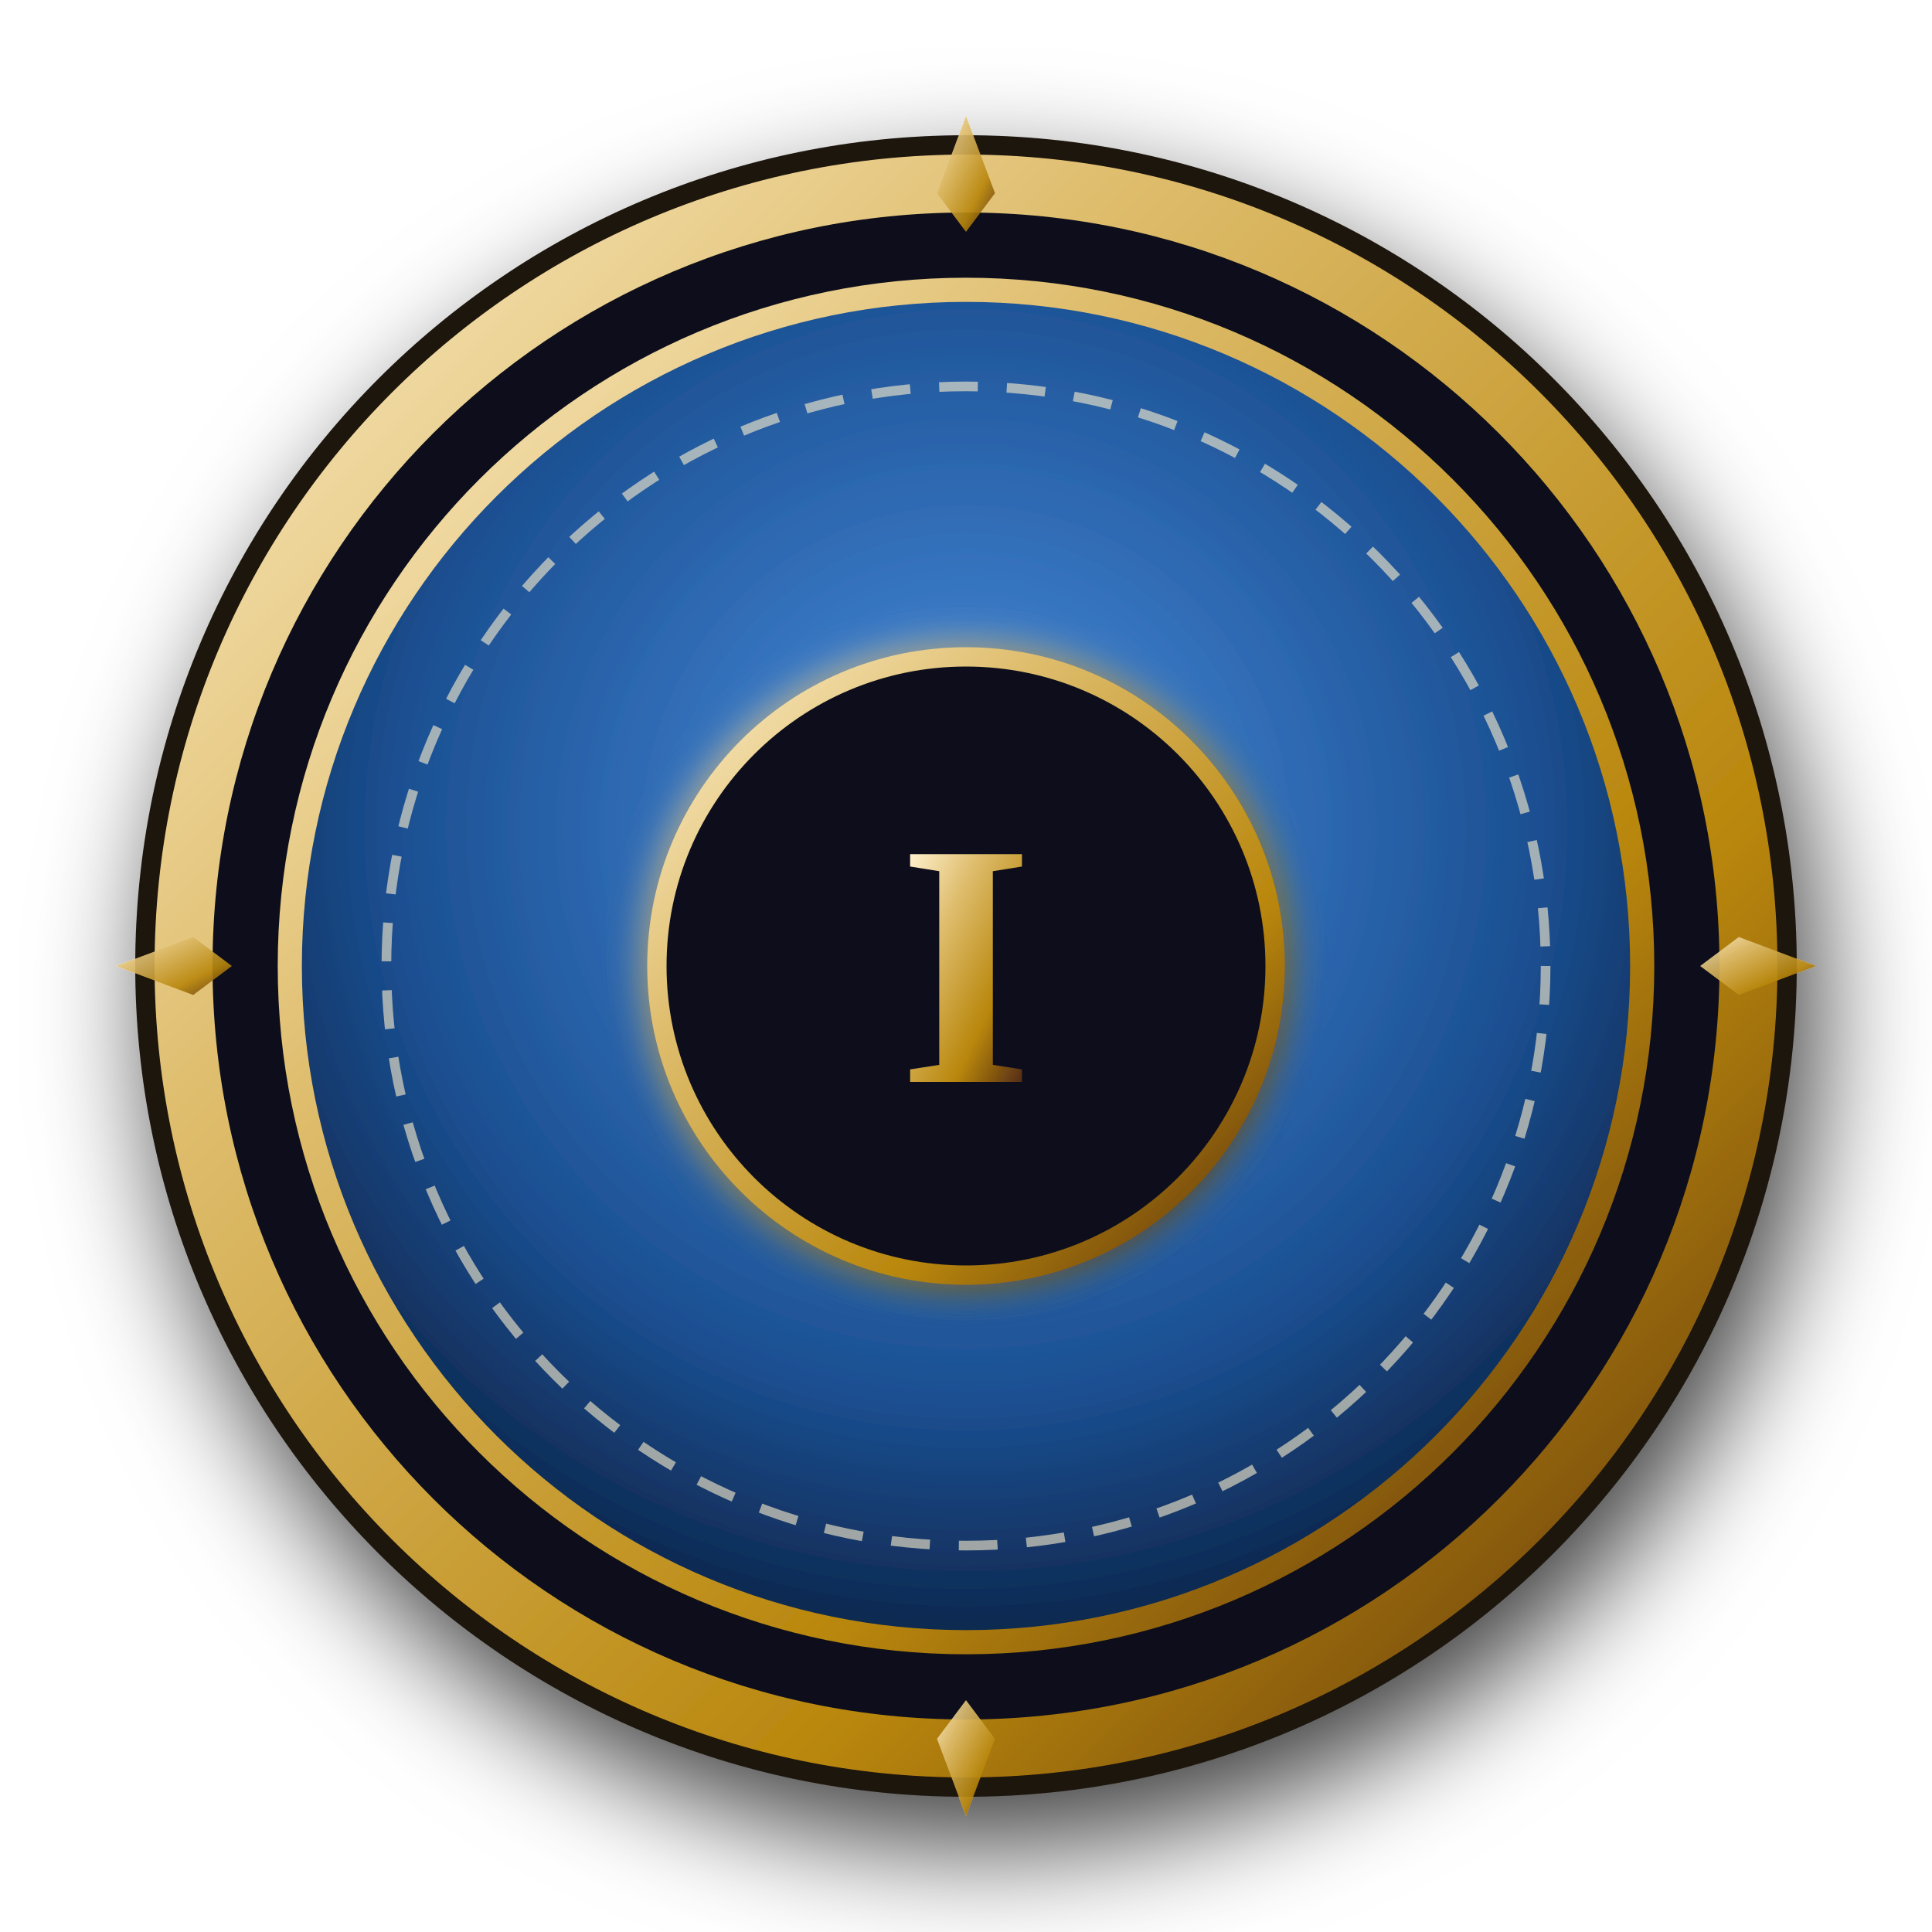
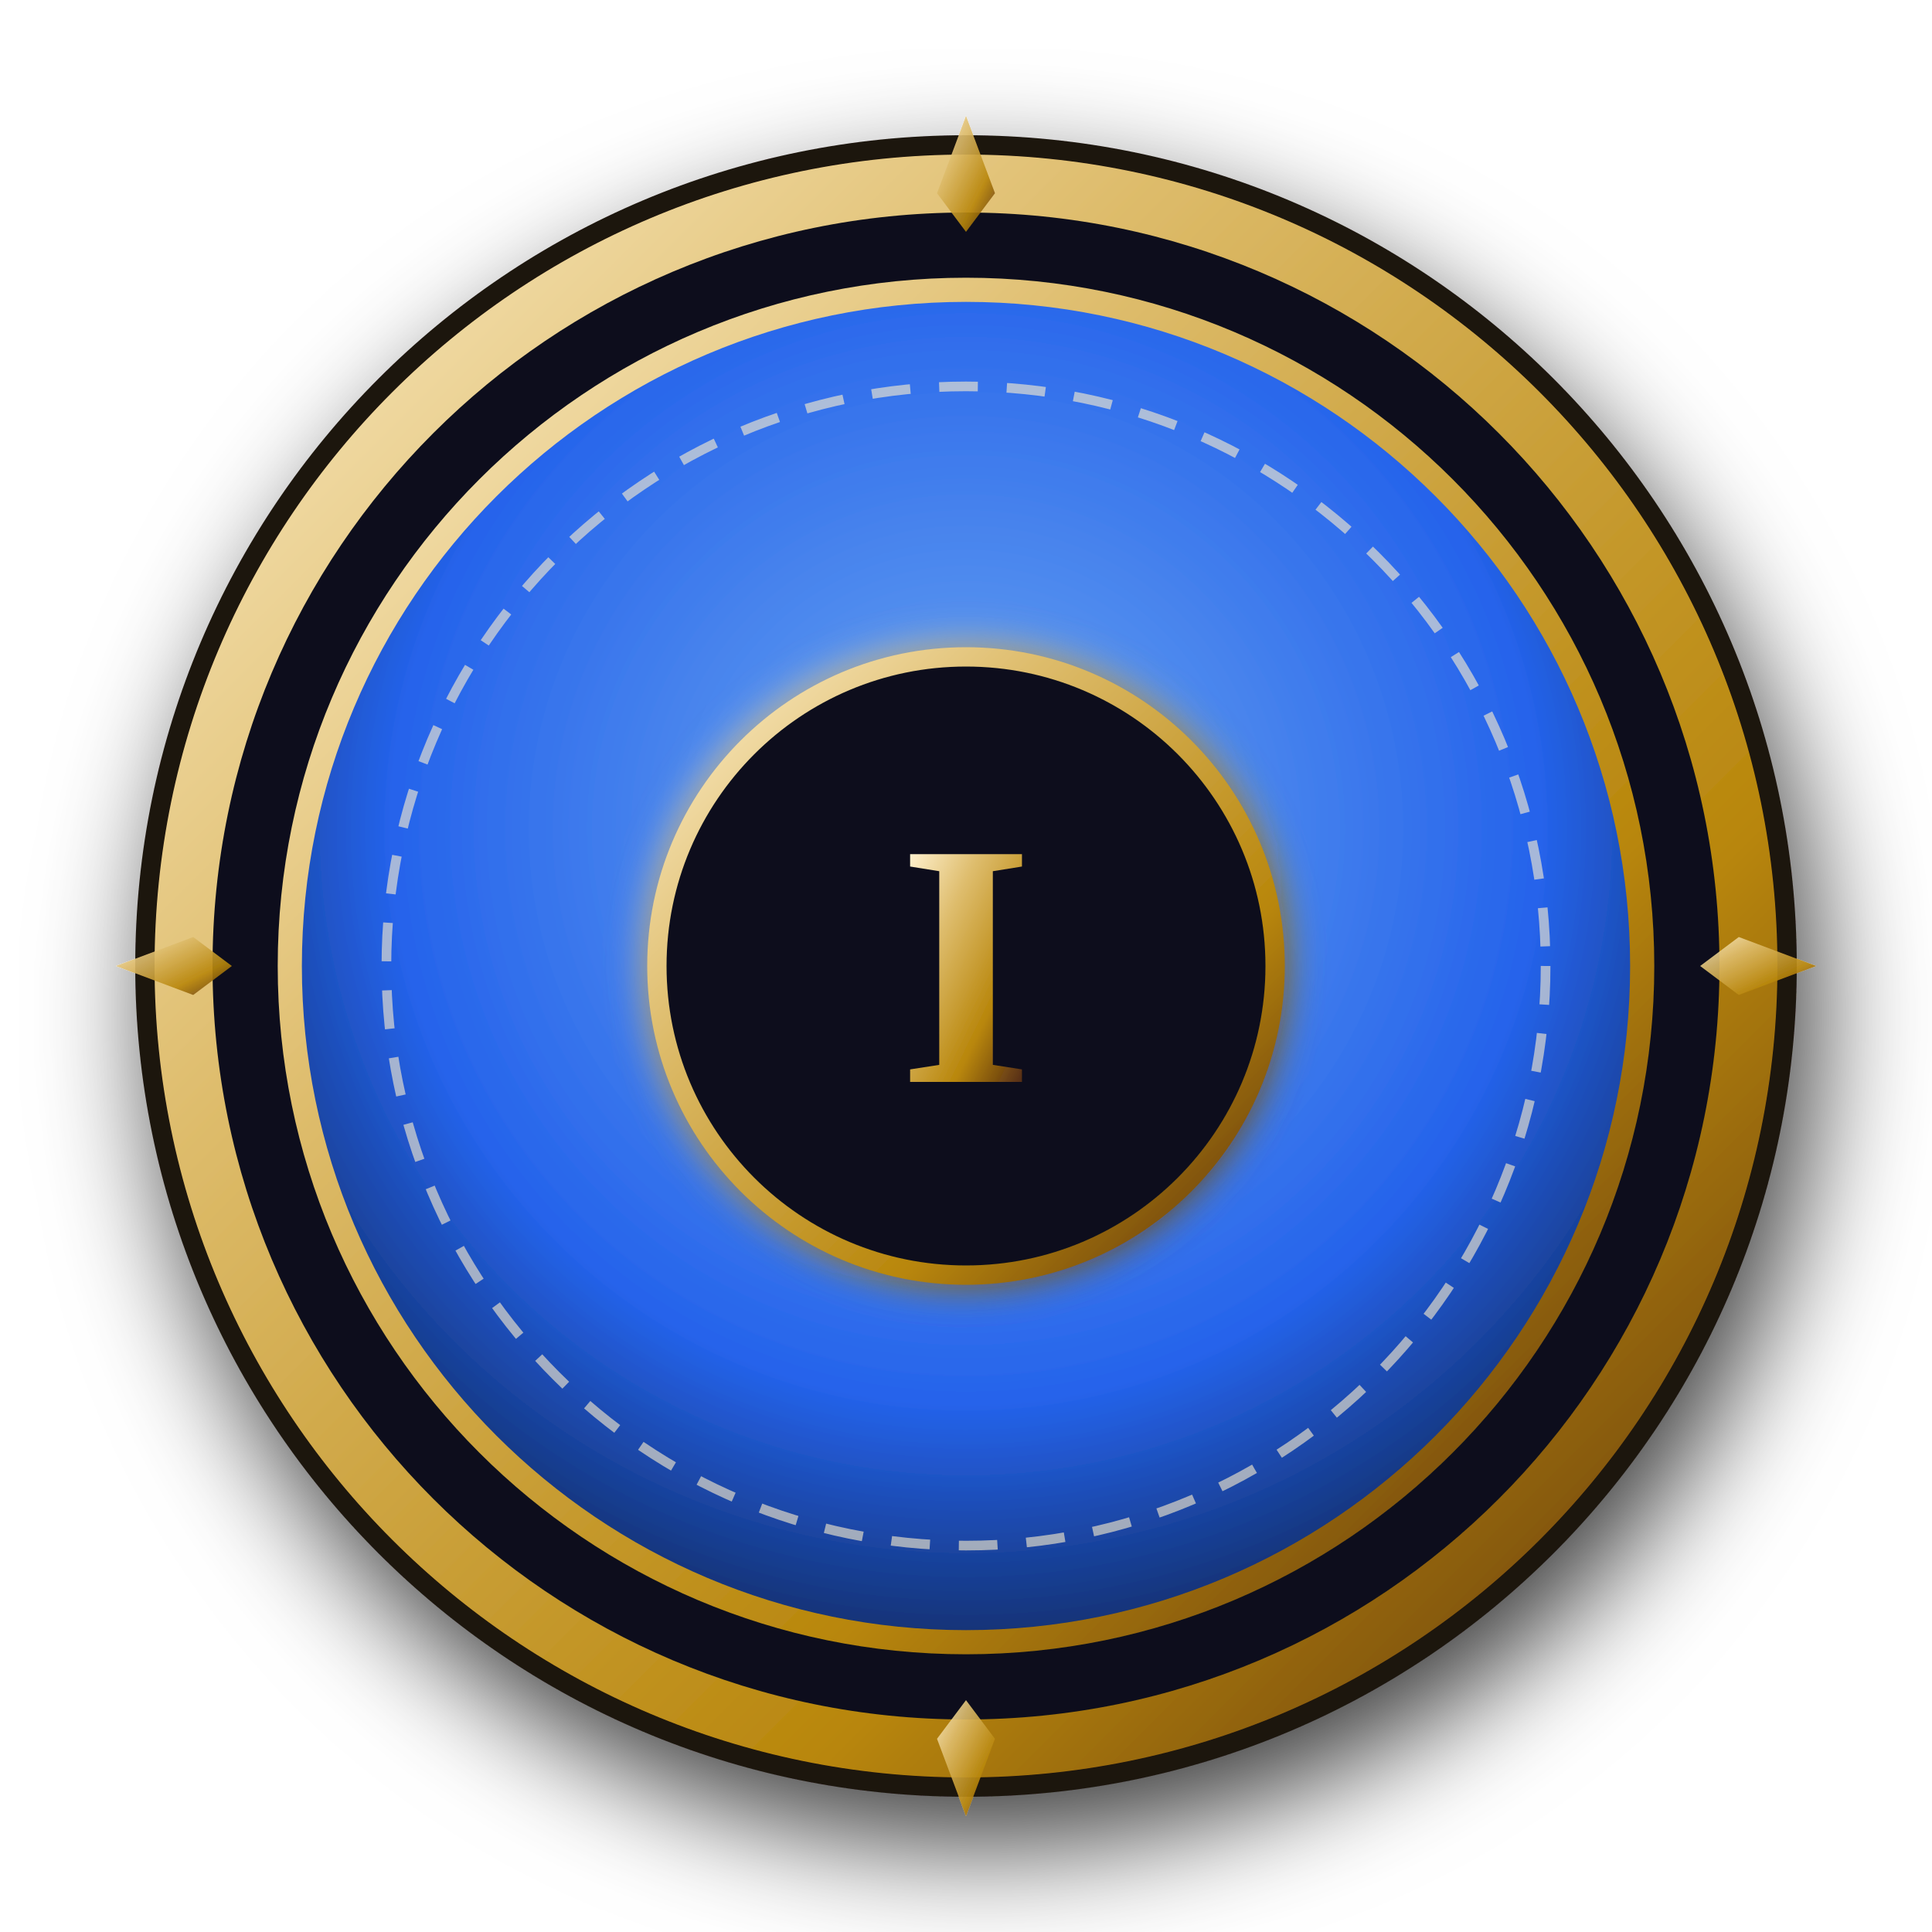
<svg xmlns="http://www.w3.org/2000/svg" viewBox="0 0 200 200" width="100%" height="100%">
  <defs>
-     <radialGradient id="pawnBlue" cx="50%" cy="40%" r="60%">
-       <stop offset="0%" stop-color="#4a90e2" />
-       <stop offset="70%" stop-color="#1b4f91" />
-       <stop offset="100%" stop-color="#0d254a" />
+     <radialGradient id="pawnDisc" cx="50%" cy="40%" r="60%">
+       <stop id="tint-light" offset="0%" stop-color="#6EA8F0" />
+       <stop id="tint-mid" offset="70%" stop-color="#2563EB" />
+       <stop id="tint-dark" offset="100%" stop-color="#122F6E" />
    </radialGradient>
    <linearGradient id="goldRing" x1="0%" y1="0%" x2="100%" y2="100%">
      <stop offset="0%" stop-color="#fef0cd" />
      <stop offset="30%" stop-color="#dfbe6f" />
      <stop offset="70%" stop-color="#b8860b" />
      <stop offset="100%" stop-color="#542c15" />
    </linearGradient>
    <filter id="pawnShadow" x="-20%" y="-20%" width="140%" height="140%">
      <feDropShadow dx="2" dy="5" stdDeviation="6" flood-color="#000" flood-opacity="0.75" />
    </filter>
    <filter id="innerGlow">
      <feGaussianBlur stdDeviation="2" result="blur" />
      <feMerge>
        <feMergeNode in="blur" />
        <feMergeNode in="SourceGraphic" />
      </feMerge>
    </filter>
  </defs>
  <g filter="url(#pawnShadow)">
    <circle cx="100" cy="100" r="85" fill="url(#goldRing)" stroke="#1c120a" stroke-width="2" />
    <circle cx="100" cy="100" r="78" fill="#0d111a" />
-     <circle cx="100" cy="100" r="70" fill="url(#pawnBlue)" stroke="url(#goldRing)" stroke-width="2.5" />
+     <circle cx="100" cy="100" r="70" fill="url(#pawnDisc)" stroke="url(#goldRing)" stroke-width="2.5" />
    <circle cx="100" cy="100" r="60" fill="none" stroke="#fef0cd" stroke-width="1" stroke-dasharray="4,3" opacity="0.6" />
    <g fill="url(#goldRing)" opacity="0.9">
      <path d="M 100,12 L 103,20 L 100,24 L 97,20 Z" />
      <path d="M 100,188 L 103,180 L 100,176 L 97,180 Z" />
      <path d="M 12,100 L 20,103 L 24,100 L 20,97 Z" />
      <path d="M 188,100 L 180,103 L 176,100 L 180,97 Z" />
    </g>
    <circle cx="100" cy="100" r="32" fill="#0d111a" stroke="url(#goldRing)" stroke-width="2" filter="url(#innerGlow)" />
-     <text x="100" y="112" font-family="'Times New Roman', 'Georgia', serif" font-size="36" font-weight="bold" fill="url(#goldRing)" text-anchor="middle">
-       I
-     </text>
+     <text id="rank-letter" x="100" y="112" font-family="'Times New Roman', 'Georgia', serif" font-size="36" font-weight="bold" fill="url(#goldRing)" text-anchor="middle">I</text>
  </g>
</svg>
